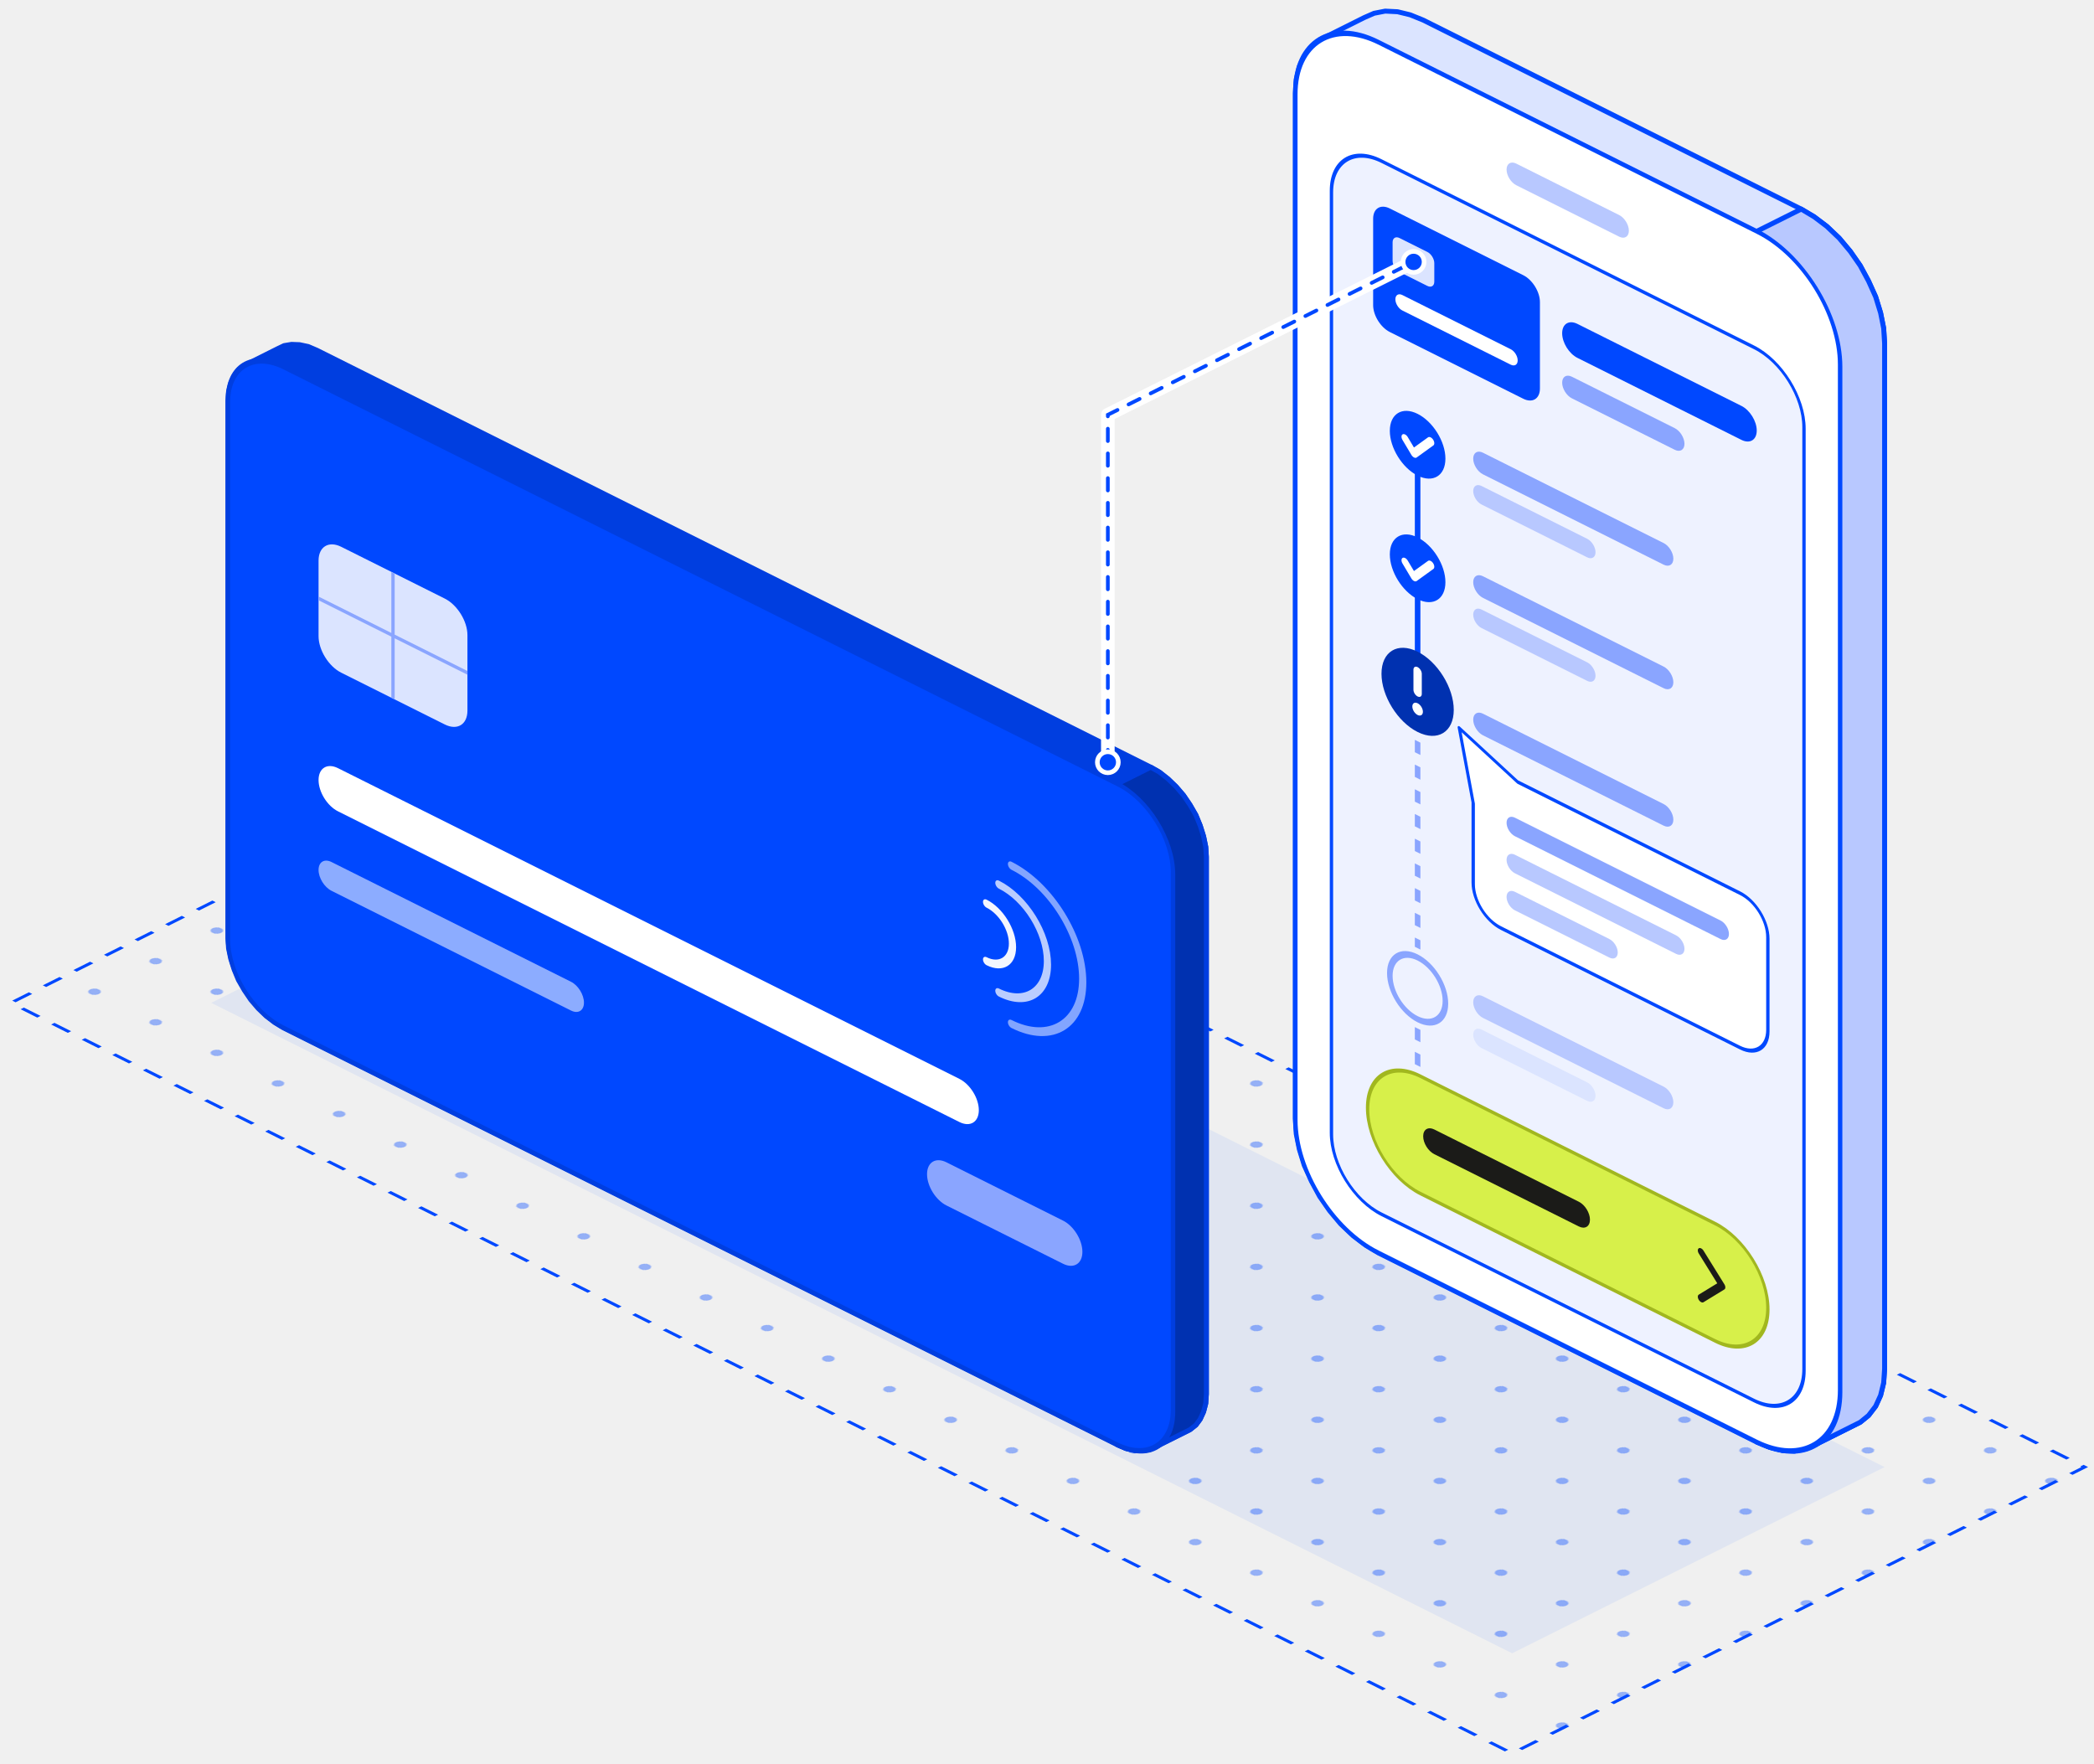
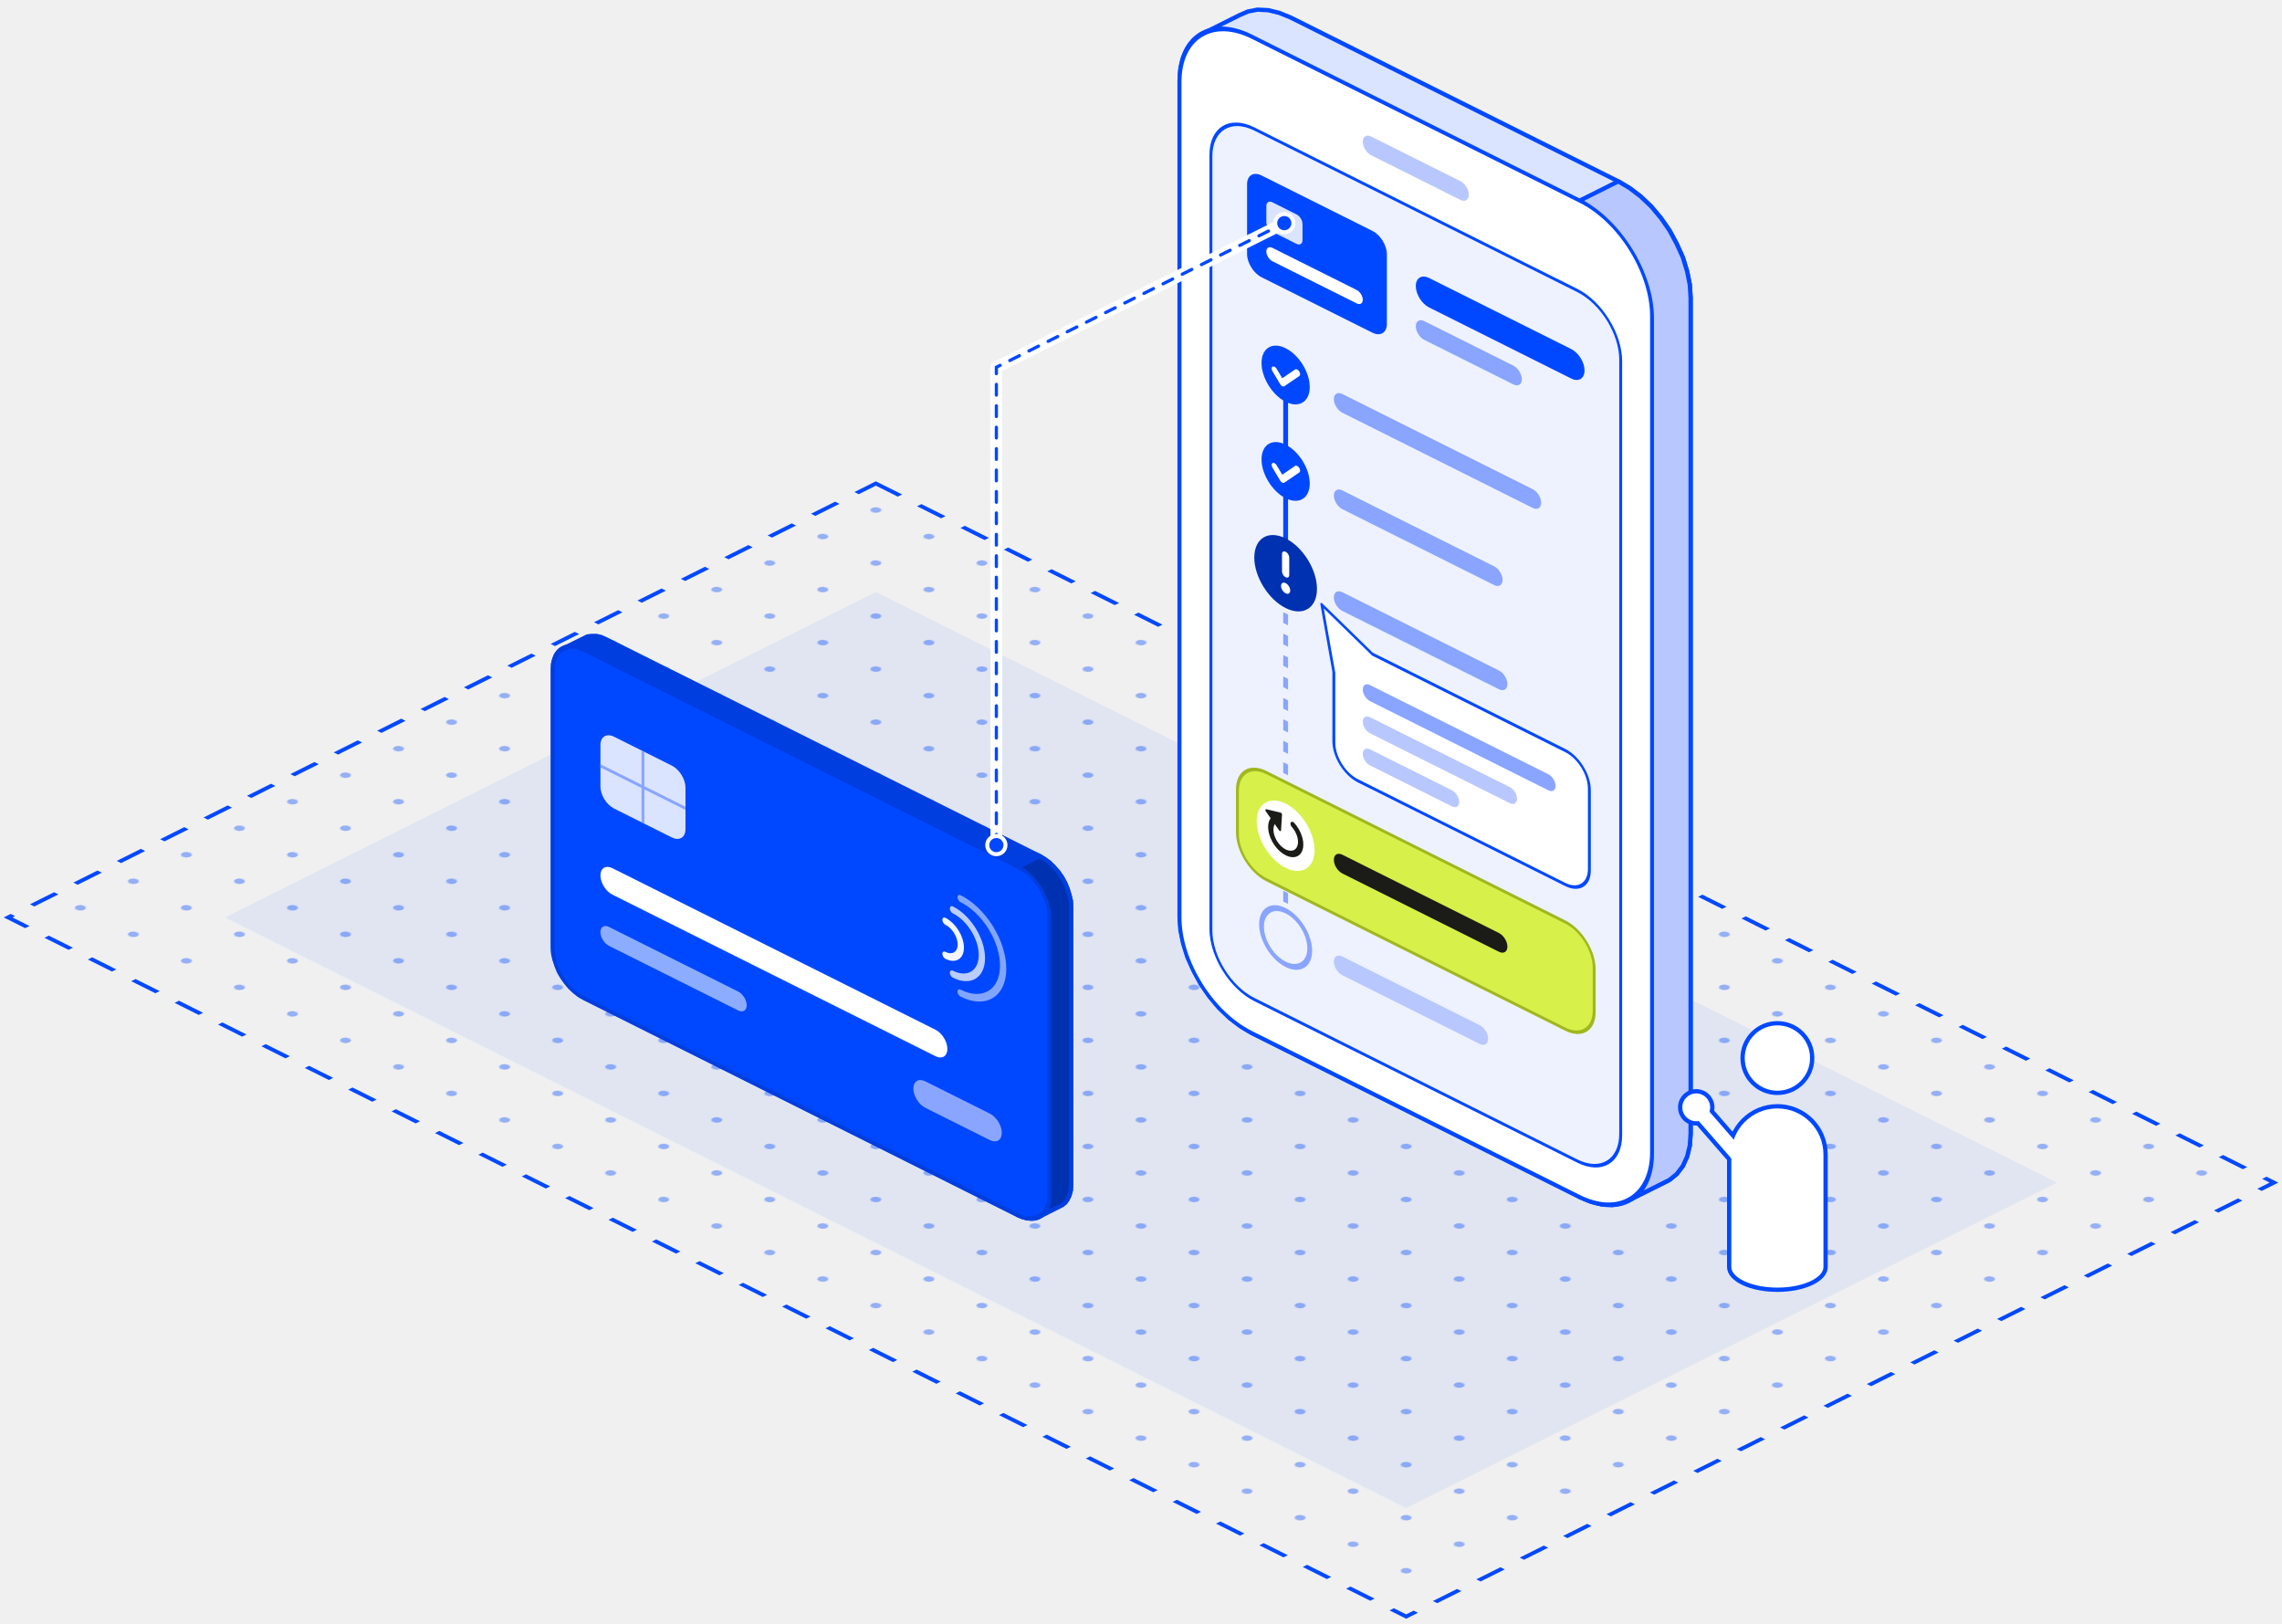
- <svg xmlns="http://www.w3.org/2000/svg" viewBox="-333 -349 678 571" role="img" aria-label="Isometric illustration for FinTech product design. A solid blue bank card with a chip and a contactless mark stands on its edge on a dotted floor. A dashed line runs from the card up and into a light phone standing beside it, ending on the chip of the same card at the head of the screen. Below it a payment's steps: two ticked, the third stopped with a solid warning mark and a note hanging from it giving the reason, a faded step not yet reached, and one lime button with an arrow, the way forward.">
+ <svg xmlns="http://www.w3.org/2000/svg" viewBox="-354 -329 852 606" role="img" aria-label="Isometric illustration for FinTech product design. A solid blue bank card with a chip and a contactless mark stands on its edge on a dotted floor. A dashed line runs from the card up and into a light phone standing behind it, ending on the same card at the head of the screen. Below it the payment's steps: two ticked, the third stopped with a solid warning mark and a note giving the reason, then the retry step lit in lime and a faded last step not yet reached. A customer stands beside the phone, reaching for it.">
  <defs>
    <pattern id="fintech-dots" width="22" height="22" patternUnits="userSpaceOnUse">
      <circle cx="11" cy="11" r="1.6" fill="#0048FF" fill-opacity="0.38" />
    </pattern>
  </defs>
-   <g transform="matrix(0.9 0.45 -0.9 0.45 -144 -117)">
-     <rect width="540" height="206" fill="url(#fintech-dots)" />
-     <rect width="540" height="206" fill="none" stroke="#0048FF" stroke-width="1.2" stroke-dasharray="6 5" />
-     <rect x="36" y="36" width="468" height="134" fill="#0048FF" fill-opacity="0.07" />
+   <g transform="matrix(0.9 0.45 -0.9 0.45 -27 -148.5)">
+     <rect width="580" height="360" fill="url(#fintech-dots)" />
+     <rect width="580" height="360" fill="none" stroke="#0048FF" stroke-width="1.8" stroke-dasharray="10 8" />
+     <rect x="45" y="45" width="490" height="270" fill="#0048FF" fill-opacity="0.07" />
  </g>
-   <polygon points="86.4,-318.8 86.7,-323.3 87.7,-327.4 89.3,-330.9 91.6,-333.9 94.3,-336.1 108.7,-343.3 111.9,-344.7 115.5,-345.4 119.5,-345.2 123.6,-344.2 127.8,-342.5 250.2,-281.3 254.4,-278.8 258.5,-275.7 262.5,-271.9 266.1,-267.6 269.3,-263 272,-258 274.3,-252.9 275.9,-247.7 276.9,-242.7 277.2,-237.8 277.2,94.2 276.9,98.7 275.9,102.8 274.3,106.3 272,109.3 269.3,111.5 254.9,118.7 251.7,120.1 248.1,120.8 244.1,120.6 240,119.6 235.8,117.9 113.4,56.7 109.2,54.2 105.1,51.1 101.1,47.3 97.5,43 94.3,38.4 91.6,33.4 89.3,28.3 87.7,23.1 86.7,18.1 86.4,13.2" fill="#DBE4FF" stroke="#0048FF" stroke-width="1.6" stroke-linejoin="round" />
-   <polygon points="235.8,-274.1 250.2,-281.3 254.4,-278.8 258.5,-275.7 262.5,-271.9 266.1,-267.6 269.3,-263 272,-258 274.3,-252.9 275.9,-247.7 276.9,-242.7 277.2,-237.8 277.2,94.2 276.9,98.7 275.9,102.8 274.3,106.3 272,109.3 269.3,111.5 254.9,118.7 251.7,120.1 248.1,120.8 244.1,120.6 240,119.6 235.8,117.9" fill="#B8C8FF" stroke="#0048FF" stroke-width="1.6" stroke-linejoin="round" />
-   <g transform="matrix(0.9 0.45 0 1 86.4 -348.8)">
-     <rect width="196" height="392" rx="30" fill="#FFFFFF" stroke="#0048FF" stroke-width="1.6" />
-     <rect x="13" y="38" width="170" height="341" rx="18" fill="#EEF2FF" stroke="#0048FF" stroke-width="1.2" />
-     <rect x="76.0" y="17" width="44" height="7" rx="3.5" fill="#B8C8FF" />
-     <rect x="28" y="52" width="60" height="40" rx="6" fill="#0048FF" />
-     <rect x="35" y="60" width="15" height="11" rx="2.5" fill="#DBE4FF" />
-     <rect x="36" y="78" width="44" height="5" rx="2.5" fill="#FFFFFF" />
-     <rect x="96" y="59" width="70" height="11" rx="5.5" fill="#0048FF" />
-     <rect x="96" y="77" width="44" height="7" rx="3.5" fill="#8AA5FF" />
-     <path d="M44 124 V204" stroke="#0048FF" stroke-width="2" />
-     <path d="M44 220 V287 M44 313 V326" stroke="#8AA5FF" stroke-width="2" stroke-dasharray="4 4" />
-     <circle cx="44" cy="124" r="10" fill="#0048FF" />
-     <path d="M39.5 124 l3.2 3.4 l6 -6.6" fill="none" stroke="#FFFFFF" stroke-width="2.6" stroke-linecap="round" stroke-linejoin="round" />
-     <rect x="64" y="116" width="72" height="7" rx="3.5" fill="#8AA5FF" />
-     <rect x="64" y="127" width="44" height="6" rx="3" fill="#B8C8FF" />
-     <circle cx="44" cy="164" r="10" fill="#0048FF" />
-     <path d="M39.5 164 l3.2 3.4 l6 -6.6" fill="none" stroke="#FFFFFF" stroke-width="2.6" stroke-linecap="round" stroke-linejoin="round" />
-     <rect x="64" y="156" width="72" height="7" rx="3.5" fill="#8AA5FF" />
-     <rect x="64" y="167" width="44" height="6" rx="3" fill="#B8C8FF" />
-     <circle cx="44" cy="204" r="13" fill="#0031B0" />
-     <path d="M44 197.5 v6.5" stroke="#FFFFFF" stroke-width="3" stroke-linecap="round" />
-     <circle cx="44" cy="209.6" r="1.9" fill="#FFFFFF" />
-     <rect x="64" y="200.5" width="72" height="7" rx="3.5" fill="#8AA5FF" />
-     <path d="M80 217 H160 a10 10 0 0 1 10 10 V257 a10 10 0 0 1 -10 10 H74 a10 10 0 0 1 -10 -10 V231 L59 209 Z" fill="#FFFFFF" stroke="#0048FF" stroke-width="1.2" stroke-linejoin="round" />
-     <rect x="76" y="229" width="80" height="6" rx="3" fill="#8AA5FF" />
-     <rect x="76" y="241" width="64" height="6" rx="3" fill="#B8C8FF" />
-     <rect x="76" y="253" width="40" height="6" rx="3" fill="#B8C8FF" />
-     <circle cx="44" cy="300" r="10" fill="#EEF2FF" stroke="#8AA5FF" stroke-width="2" />
-     <rect x="64" y="292" width="72" height="7" rx="3.5" fill="#B8C8FF" />
-     <rect x="64" y="303" width="44" height="6" rx="3" fill="#DBE4FF" />
-     <rect x="26" y="328" width="144" height="38" rx="19" fill="#D7F04A" stroke="#A1B71F" stroke-width="1.2" />
-     <rect x="46" y="343" width="60" height="8" rx="4" fill="#1B1B18" />
-     <path d="M146 339.5 l7.5 7.5 l-7.5 7.5" fill="none" stroke="#1B1B18" stroke-width="2.4" stroke-linecap="round" stroke-linejoin="round" />
+   <polygon points="86.4,-298.8 86.7,-303.3 87.7,-307.4 89.3,-310.9 91.6,-313.9 94.3,-316.1 108.7,-323.3 111.9,-324.7 115.5,-325.4 119.5,-325.2 123.6,-324.2 127.8,-322.5 250.2,-261.3 254.4,-258.8 258.5,-255.7 262.5,-251.9 266.1,-247.6 269.3,-243 272,-238 274.3,-232.9 275.9,-227.7 276.9,-222.7 277.2,-217.8 277.2,94.2 276.9,98.7 275.9,102.8 274.3,106.3 272,109.3 269.3,111.5 254.9,118.7 251.7,120.1 248.1,120.8 244.1,120.6 240,119.6 235.8,117.9 113.4,56.7 109.2,54.2 105.1,51.1 101.1,47.3 97.5,43 94.3,38.4 91.6,33.4 89.3,28.3 87.7,23.1 86.7,18.1 86.4,13.2" fill="#DBE4FF" stroke="#0048FF" stroke-width="1.6" stroke-linejoin="round" />
+   <polygon points="235.8,-254.1 250.2,-261.3 254.4,-258.8 258.5,-255.7 262.5,-251.9 266.1,-247.6 269.3,-243 272,-238 274.3,-232.9 275.9,-227.7 276.9,-222.7 277.2,-217.8 277.2,94.2 276.9,98.7 275.9,102.8 274.3,106.3 272,109.3 269.3,111.5 254.9,118.7 251.7,120.1 248.1,120.8 244.1,120.6 240,119.6 235.8,117.9" fill="#B8C8FF" stroke="#0048FF" stroke-width="1.6" stroke-linejoin="round" />
+   <g transform="matrix(0.9 0.45 0 1 86.4 -328.8)">
+     <rect width="196" height="372" rx="30" fill="#FFFFFF" stroke="#0048FF" stroke-width="1.6" />
+     <rect x="13" y="34" width="170" height="325" rx="18" fill="#EEF2FF" stroke="#0048FF" stroke-width="1.2" />
+     <rect x="76.0" y="15" width="44" height="7" rx="3.5" fill="#B8C8FF" />
+     <rect x="28" y="50" width="58" height="38" rx="6" fill="#0048FF" />
+     <rect x="36" y="58" width="15" height="11" rx="2.5" fill="#DBE4FF" />
+     <rect x="36" y="75" width="40" height="5" rx="2.5" fill="#FFFFFF" />
+     <rect x="98" y="57" width="70" height="11" rx="5.5" fill="#0048FF" />
+     <rect x="98" y="74" width="44" height="7" rx="3.5" fill="#8AA5FF" />
+     <path d="M44 120 V194" stroke="#0048FF" stroke-width="2" />
+     <path d="M44 209 V330" stroke="#8AA5FF" stroke-width="2" stroke-dasharray="4 4" />
+     <circle cx="44" cy="120" r="10" fill="#0048FF" />
+     <path d="M39.4 120.2 l3.2 3.4 l6.2 -6.6" fill="none" stroke="#FFFFFF" stroke-width="2.4" stroke-linecap="round" stroke-linejoin="round" />
+     <rect x="64" y="116.5" width="86" height="7" rx="3.5" fill="#8AA5FF" />
+     <circle cx="44" cy="156" r="10" fill="#0048FF" />
+     <path d="M39.4 156.2 l3.2 3.4 l6.2 -6.6" fill="none" stroke="#FFFFFF" stroke-width="2.4" stroke-linecap="round" stroke-linejoin="round" />
+     <rect x="64" y="152.5" width="70" height="7" rx="3.5" fill="#8AA5FF" />
+     <circle cx="44" cy="194" r="13" fill="#0031B0" />
+     <path d="M44 187.5 v6.5" stroke="#FFFFFF" stroke-width="3" stroke-linecap="round" />
+     <circle cx="44" cy="199.6" r="1.9" fill="#FFFFFF" />
+     <rect x="64" y="190.5" width="72" height="7" rx="3.5" fill="#8AA5FF" />
+     <path d="M80 208 H160 a10 10 0 0 1 10 10 V248 a10 10 0 0 1 -10 10 H74 a10 10 0 0 1 -10 -10 V222 L59 199 Z" fill="#FFFFFF" stroke="#0048FF" stroke-width="1.2" stroke-linejoin="round" />
+     <rect x="76" y="220" width="80" height="6" rx="3" fill="#8AA5FF" />
+     <rect x="76" y="232" width="64" height="6" rx="3" fill="#B8C8FF" />
+     <rect x="76" y="244" width="40" height="6" rx="3" fill="#B8C8FF" />
+     <rect x="24" y="272" width="148" height="40" rx="12" fill="#D7F04A" stroke="#A1B71F" stroke-width="1.2" />
+     <circle cx="44" cy="292.0" r="12" fill="#FFFFFF" />
+     <path d="M47.1 286.6 A6.2 6.2 0 1 1 39.3 288" fill="none" stroke="#1B1B18" stroke-width="2.2" stroke-linecap="round" />
+     <path d="M42 284.8 L41.6 290.8 L36.1 286.2 Z" fill="#1B1B18" stroke="#1B1B18" stroke-width="1" stroke-linejoin="round" />
+     <rect x="64" y="288.5" width="72" height="7" rx="3.5" fill="#1B1B18" />
+     <circle cx="44" cy="330" r="10" fill="#EEF2FF" stroke="#8AA5FF" stroke-width="2" />
+     <rect x="64" y="326.5" width="64" height="7" rx="3.5" fill="#B8C8FF" />
  </g>
-   <polygon points="-259.2,-219.2 -259,-222.2 -258.3,-224.9 -257.2,-227.3 -255.8,-229.2 -253.9,-230.7 -243.1,-236.1 -241,-237.1 -238.6,-237.5 -236,-237.4 -233.2,-236.8 -230.4,-235.6 39.6,-100.6 42.4,-99 45.2,-96.8 47.8,-94.3 50.2,-91.5 52.3,-88.4 54.2,-85.1 55.6,-81.7 56.7,-78.2 57.4,-74.8 57.6,-71.6 57.6,102.4 57.4,105.4 56.7,108.1 55.6,110.5 54.2,112.4 52.3,113.9 41.5,119.3 39.4,120.3 37,120.7 34.4,120.6 31.6,120 28.8,118.8 -241.2,-16.2 -244,-17.9 -246.8,-20 -249.4,-22.5 -251.8,-25.3 -253.9,-28.4 -255.8,-31.7 -257.2,-35.1 -258.3,-38.6 -259,-42 -259.2,-45.2" fill="#003EE0" stroke="#003EE0" stroke-width="1.6" stroke-linejoin="round" />
-   <polygon points="28.8,-95.2 39.6,-100.6 42.4,-99 45.2,-96.8 47.8,-94.3 50.2,-91.5 52.3,-88.4 54.2,-85.1 55.6,-81.7 56.7,-78.2 57.4,-74.8 57.6,-71.6 57.6,102.4 57.4,105.4 56.7,108.1 55.6,110.5 54.2,112.4 52.3,113.9 41.5,119.3 39.4,120.3 37,120.7 34.4,120.6 31.6,120 28.8,118.8" fill="#0031B0" stroke="#003EE0" stroke-width="1.6" stroke-linejoin="round" />
-   <g transform="matrix(0.9 0.45 0 1 -259.2 -239.2)">
-     <rect width="340" height="214" rx="20" fill="#0048FF" stroke="#003EE0" stroke-width="1.6" />
-     <g transform="scale(1.1644)">
-       <rect x="28" y="42" width="46" height="35" rx="7" fill="#DBE4FF" />
-       <path d="M28 59.5 H74 M51 42 V77" stroke="#8AA5FF" stroke-width="1.03" />
-       <path d="M234.4 51.5 a8 8 0 0 1 0 16" fill="none" stroke="#FFFFFF" stroke-width="2.23" stroke-linecap="round" stroke-opacity="0.95" />
-       <path d="M238.2 44.5 a15 15 0 0 1 0 30" fill="none" stroke="#FFFFFF" stroke-width="2.23" stroke-linecap="round" stroke-opacity="0.73" />
-       <path d="M242.1 37.5 a22 22 0 0 1 0 44" fill="none" stroke="#FFFFFF" stroke-width="2.23" stroke-linecap="round" stroke-opacity="0.51" />
-       <rect x="28" y="104" width="204" height="12" rx="6" fill="#FFFFFF" />
-       <rect x="28" y="131" width="82" height="8" rx="4" fill="#FFFFFF" fill-opacity="0.55" />
-       <rect x="216" y="129" width="48" height="12" rx="6" fill="#8AA5FF" />
+   <polygon points="-147.6,-79.2 -147.5,-81.2 -147,-82.9 -146.3,-84.5 -145.4,-85.7 -144.2,-86.7 -136.1,-90.7 -134.7,-91.4 -133.1,-91.6 -131.4,-91.6 -129.6,-91.2 -127.8,-90.4 34.2,-9.4 36,-8.3 37.8,-7 39.5,-5.3 41.1,-3.5 42.5,-1.5 43.7,0.7 44.6,2.9 45.3,5.2 45.8,7.3 45.9,9.4 45.9,113.5 45.8,115.4 45.3,117.2 44.6,118.7 43.7,120 42.5,120.9 34.4,125 33,125.6 31.4,125.9 29.7,125.8 27.9,125.4 26.1,124.7 -135.9,43.6 -137.7,42.6 -139.5,41.2 -141.2,39.6 -142.8,37.7 -144.2,35.7 -145.4,33.6 -146.3,31.3 -147,29.1 -147.5,26.9 -147.6,24.8" fill="#003EE0" stroke="#003EE0" stroke-width="1.6" stroke-linejoin="round" />
+   <polygon points="26.1,-5.3 34.2,-9.4 36,-8.3 37.8,-7 39.5,-5.3 41.1,-3.5 42.5,-1.5 43.7,0.7 44.6,2.9 45.3,5.2 45.8,7.3 45.9,9.4 45.9,113.5 45.8,115.4 45.3,117.2 44.6,118.7 43.7,120 42.5,120.9 34.4,125 33,125.6 31.4,125.9 29.7,125.8 27.9,125.4 26.1,124.7" fill="#0031B0" stroke="#003EE0" stroke-width="1.6" stroke-linejoin="round" />
+   <g transform="matrix(0.9 0.45 0 1 -147.6 -92.2)">
+     <rect width="206" height="130" rx="13" fill="#0048FF" stroke="#003EE0" stroke-width="1.6" />
+     <g transform="scale(0.7055)">
+       <rect x="28" y="38" width="50" height="38" rx="8" fill="#DBE4FF" />
+       <path d="M28 57 H78 M53 38 V76" stroke="#8AA5FF" stroke-width="1.70" />
+       <path d="M230.9 48 a9 9 0 0 1 0 18" fill="none" stroke="#FFFFFF" stroke-width="3.69" stroke-linecap="round" stroke-opacity="0.95" />
+       <path d="M235.3 40 a17 17 0 0 1 0 34" fill="none" stroke="#FFFFFF" stroke-width="3.69" stroke-linecap="round" stroke-opacity="0.73" />
+       <path d="M239.8 32 a25 25 0 0 1 0 50" fill="none" stroke="#FFFFFF" stroke-width="3.69" stroke-linecap="round" stroke-opacity="0.51" />
+       <rect x="28" y="108" width="204" height="14" rx="7" fill="#FFFFFF" />
+       <rect x="28" y="140" width="86" height="10" rx="5" fill="#FFFFFF" fill-opacity="0.55" />
+       <rect x="212" y="138" width="52" height="14" rx="7" fill="#8AA5FF" />
    </g>
  </g>
-   <path d="M25.7 -102.2 L25.7 -214.7 L124.7 -264.2" fill="none" stroke="#FFFFFF" stroke-width="4.4" stroke-linecap="round" stroke-linejoin="round" />
-   <path d="M25.7 -102.2 L25.7 -214.7 L124.7 -264.2" fill="none" stroke="#0048FF" stroke-width="1.2" stroke-dasharray="4 4" stroke-linecap="round" />
-   <circle cx="25.7" cy="-102.2" r="3.4" fill="#0048FF" stroke="#FFFFFF" stroke-width="1.5" />
-   <circle cx="124.7" cy="-264.2" r="3.4" fill="#0048FF" stroke="#FFFFFF" stroke-width="1.5" />
+   <path d="M18 -13.5 L18 -191.9 L125.5 -245.7" fill="none" stroke="#FFFFFF" stroke-width="4.4" stroke-linecap="round" stroke-linejoin="round" />
+   <path d="M18 -13.5 L18 -191.9 L125.5 -245.7" fill="none" stroke="#0048FF" stroke-width="1.2" stroke-dasharray="4 4" stroke-linecap="round" />
+   <circle cx="18" cy="-13.5" r="3.4" fill="#0048FF" stroke="#FFFFFF" stroke-width="1.5" />
+   <circle cx="125.5" cy="-245.7" r="3.4" fill="#0048FF" stroke="#FFFFFF" stroke-width="1.5" />
+   <path d="M291.6 144 V102 A18 18 0 0 1 327.6 102 V144 A18 8.5 0 0 1 291.6 144 Z" fill="#FFFFFF" stroke="#0048FF" stroke-width="1.6" stroke-linejoin="round" />
+   <circle cx="309.6" cy="66" r="13" fill="#FFFFFF" stroke="#0048FF" stroke-width="1.6" />
+   <mask id="fintech-arm" maskUnits="userSpaceOnUse" x="109.6" y="-56" width="400" height="400">
+     <rect x="109.6" y="-56" width="400" height="400" fill="#FFFFFF" />
+     <path d="M291.6 144 V102 A18 18 0 0 1 327.6 102 V144 A18 8.5 0 0 1 291.6 144 Z" fill="#000000" />
+   </mask>
+   <g mask="url(#fintech-arm)">
+     <path d="M301.6 110 L279.3 84.4" stroke="#0048FF" stroke-width="8.5" stroke-linecap="round" />
+     <circle cx="279.3" cy="84.4" r="6.8" fill="#0048FF" />
+   </g>
+   <path d="M301.6 110 L279.3 84.4" stroke="#FFFFFF" stroke-width="5.3" stroke-linecap="round" />
+   <circle cx="279.3" cy="84.4" r="5.2" fill="#FFFFFF" />
</svg>
